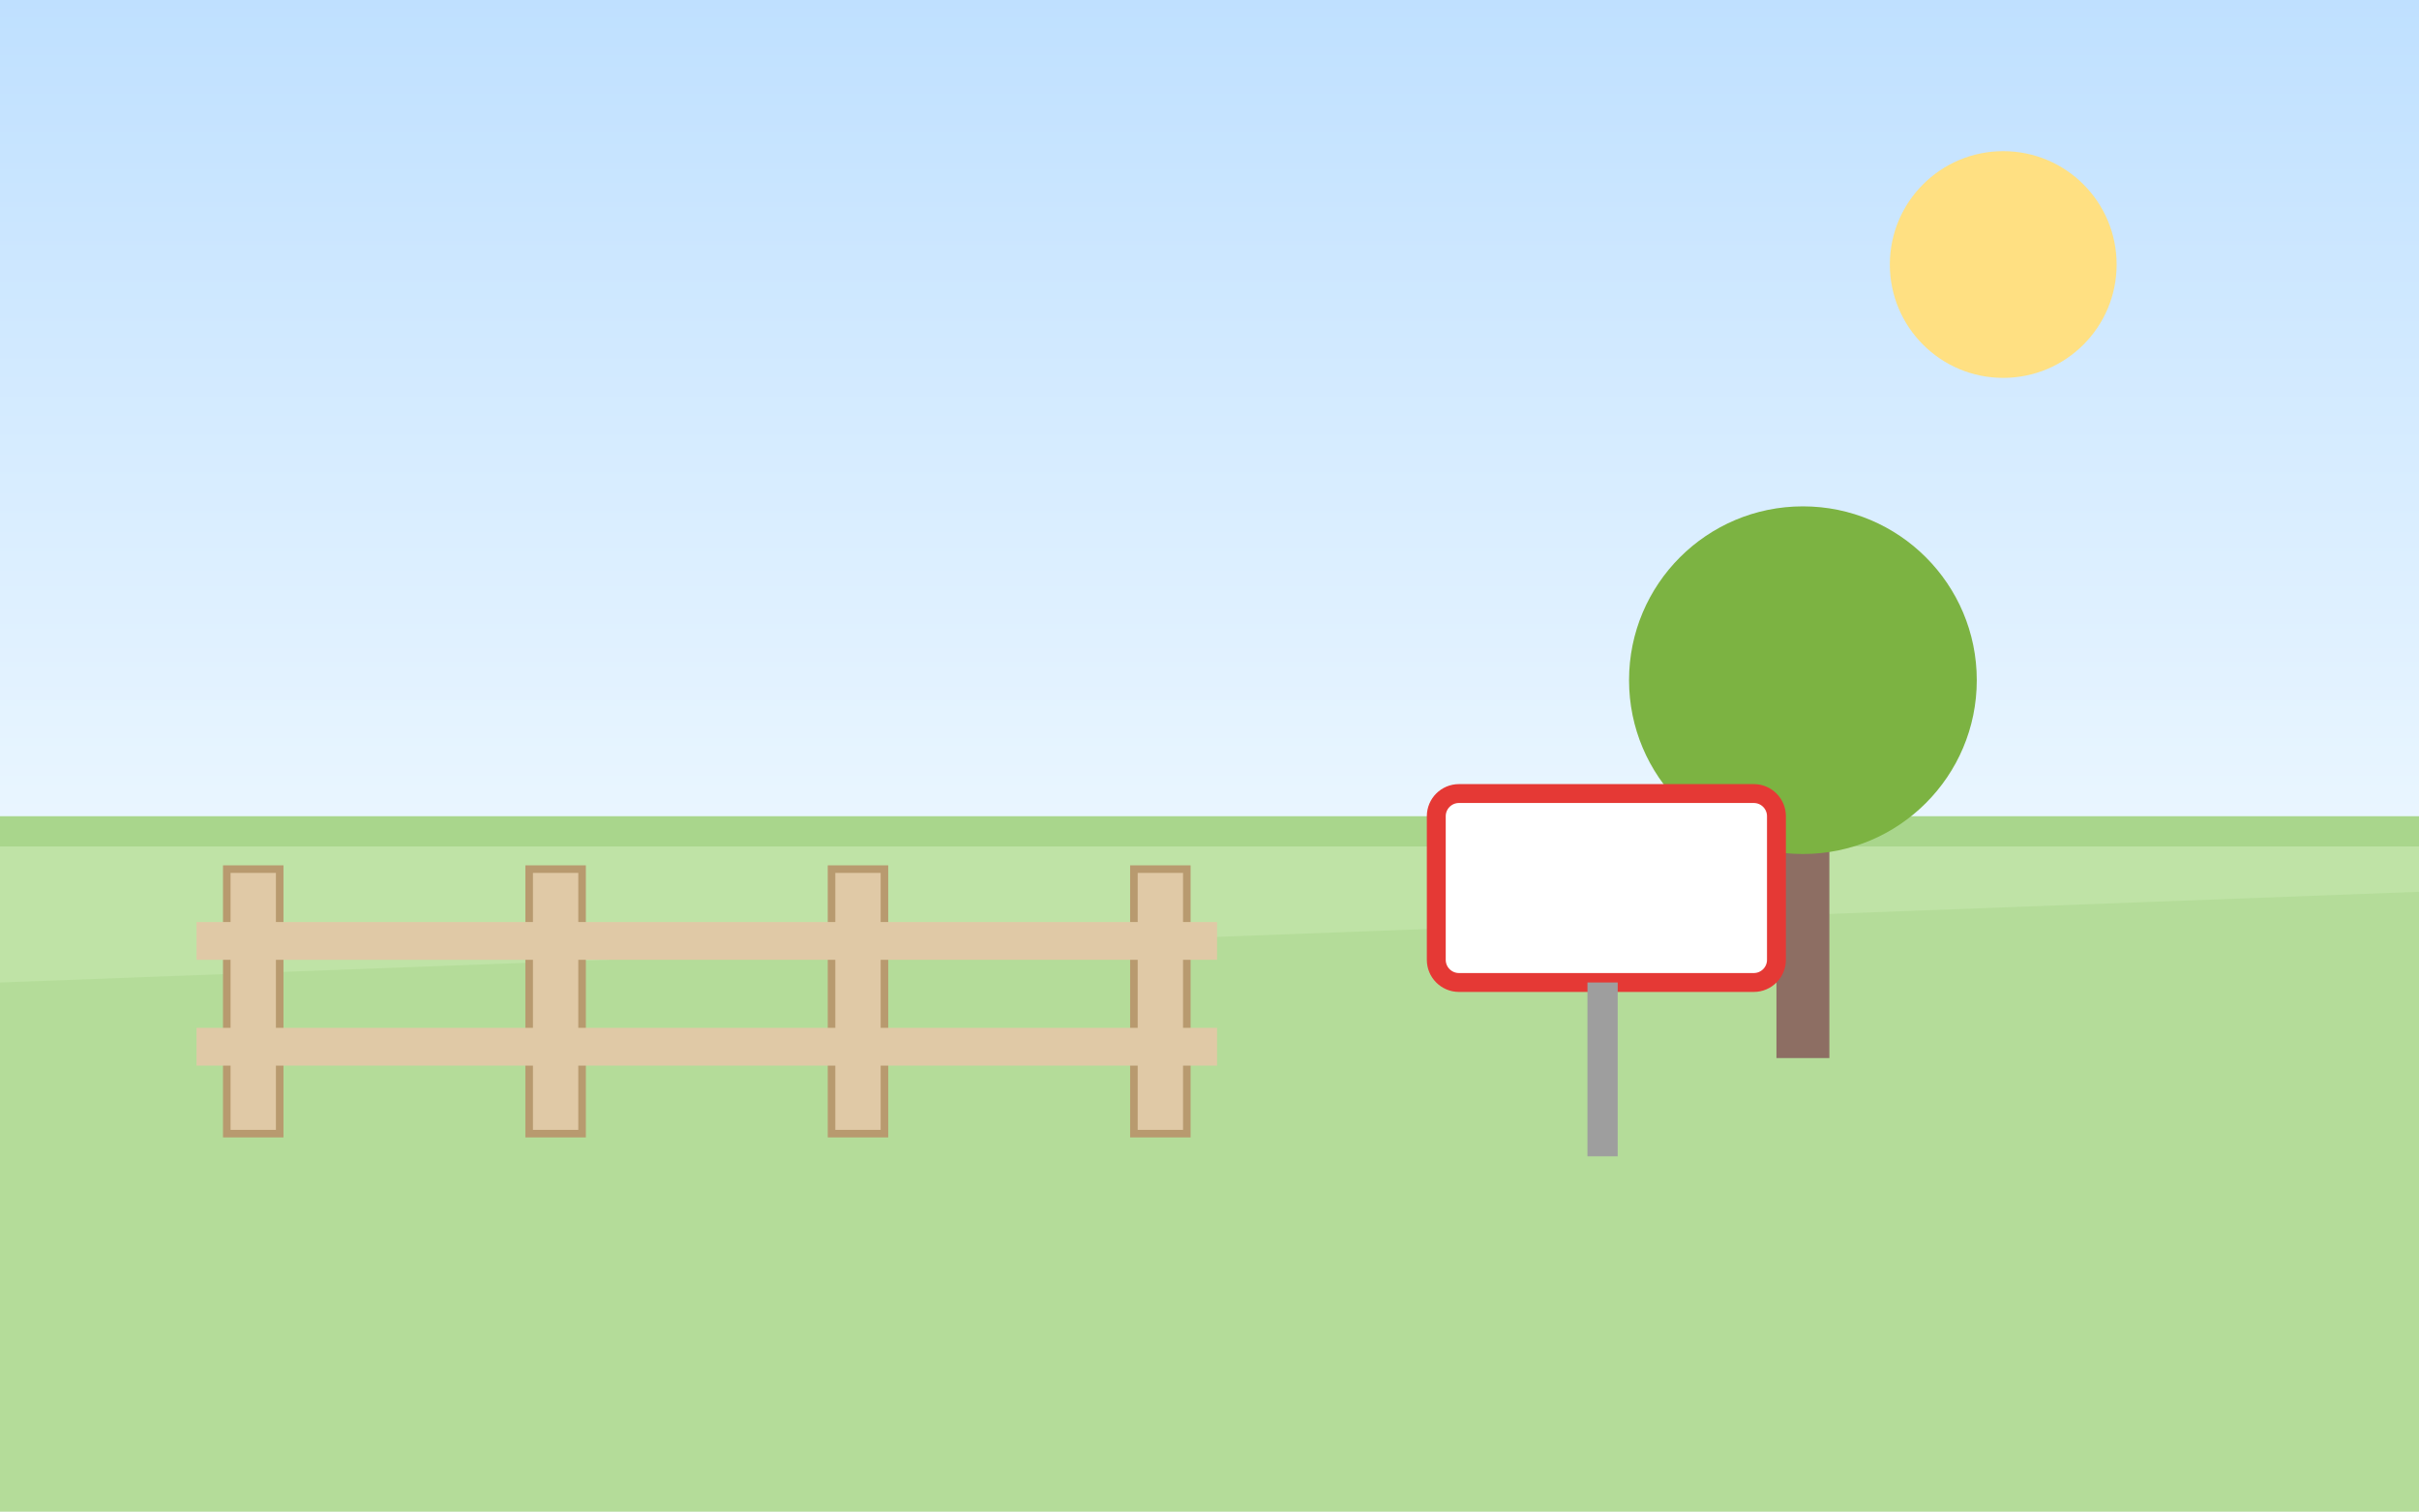
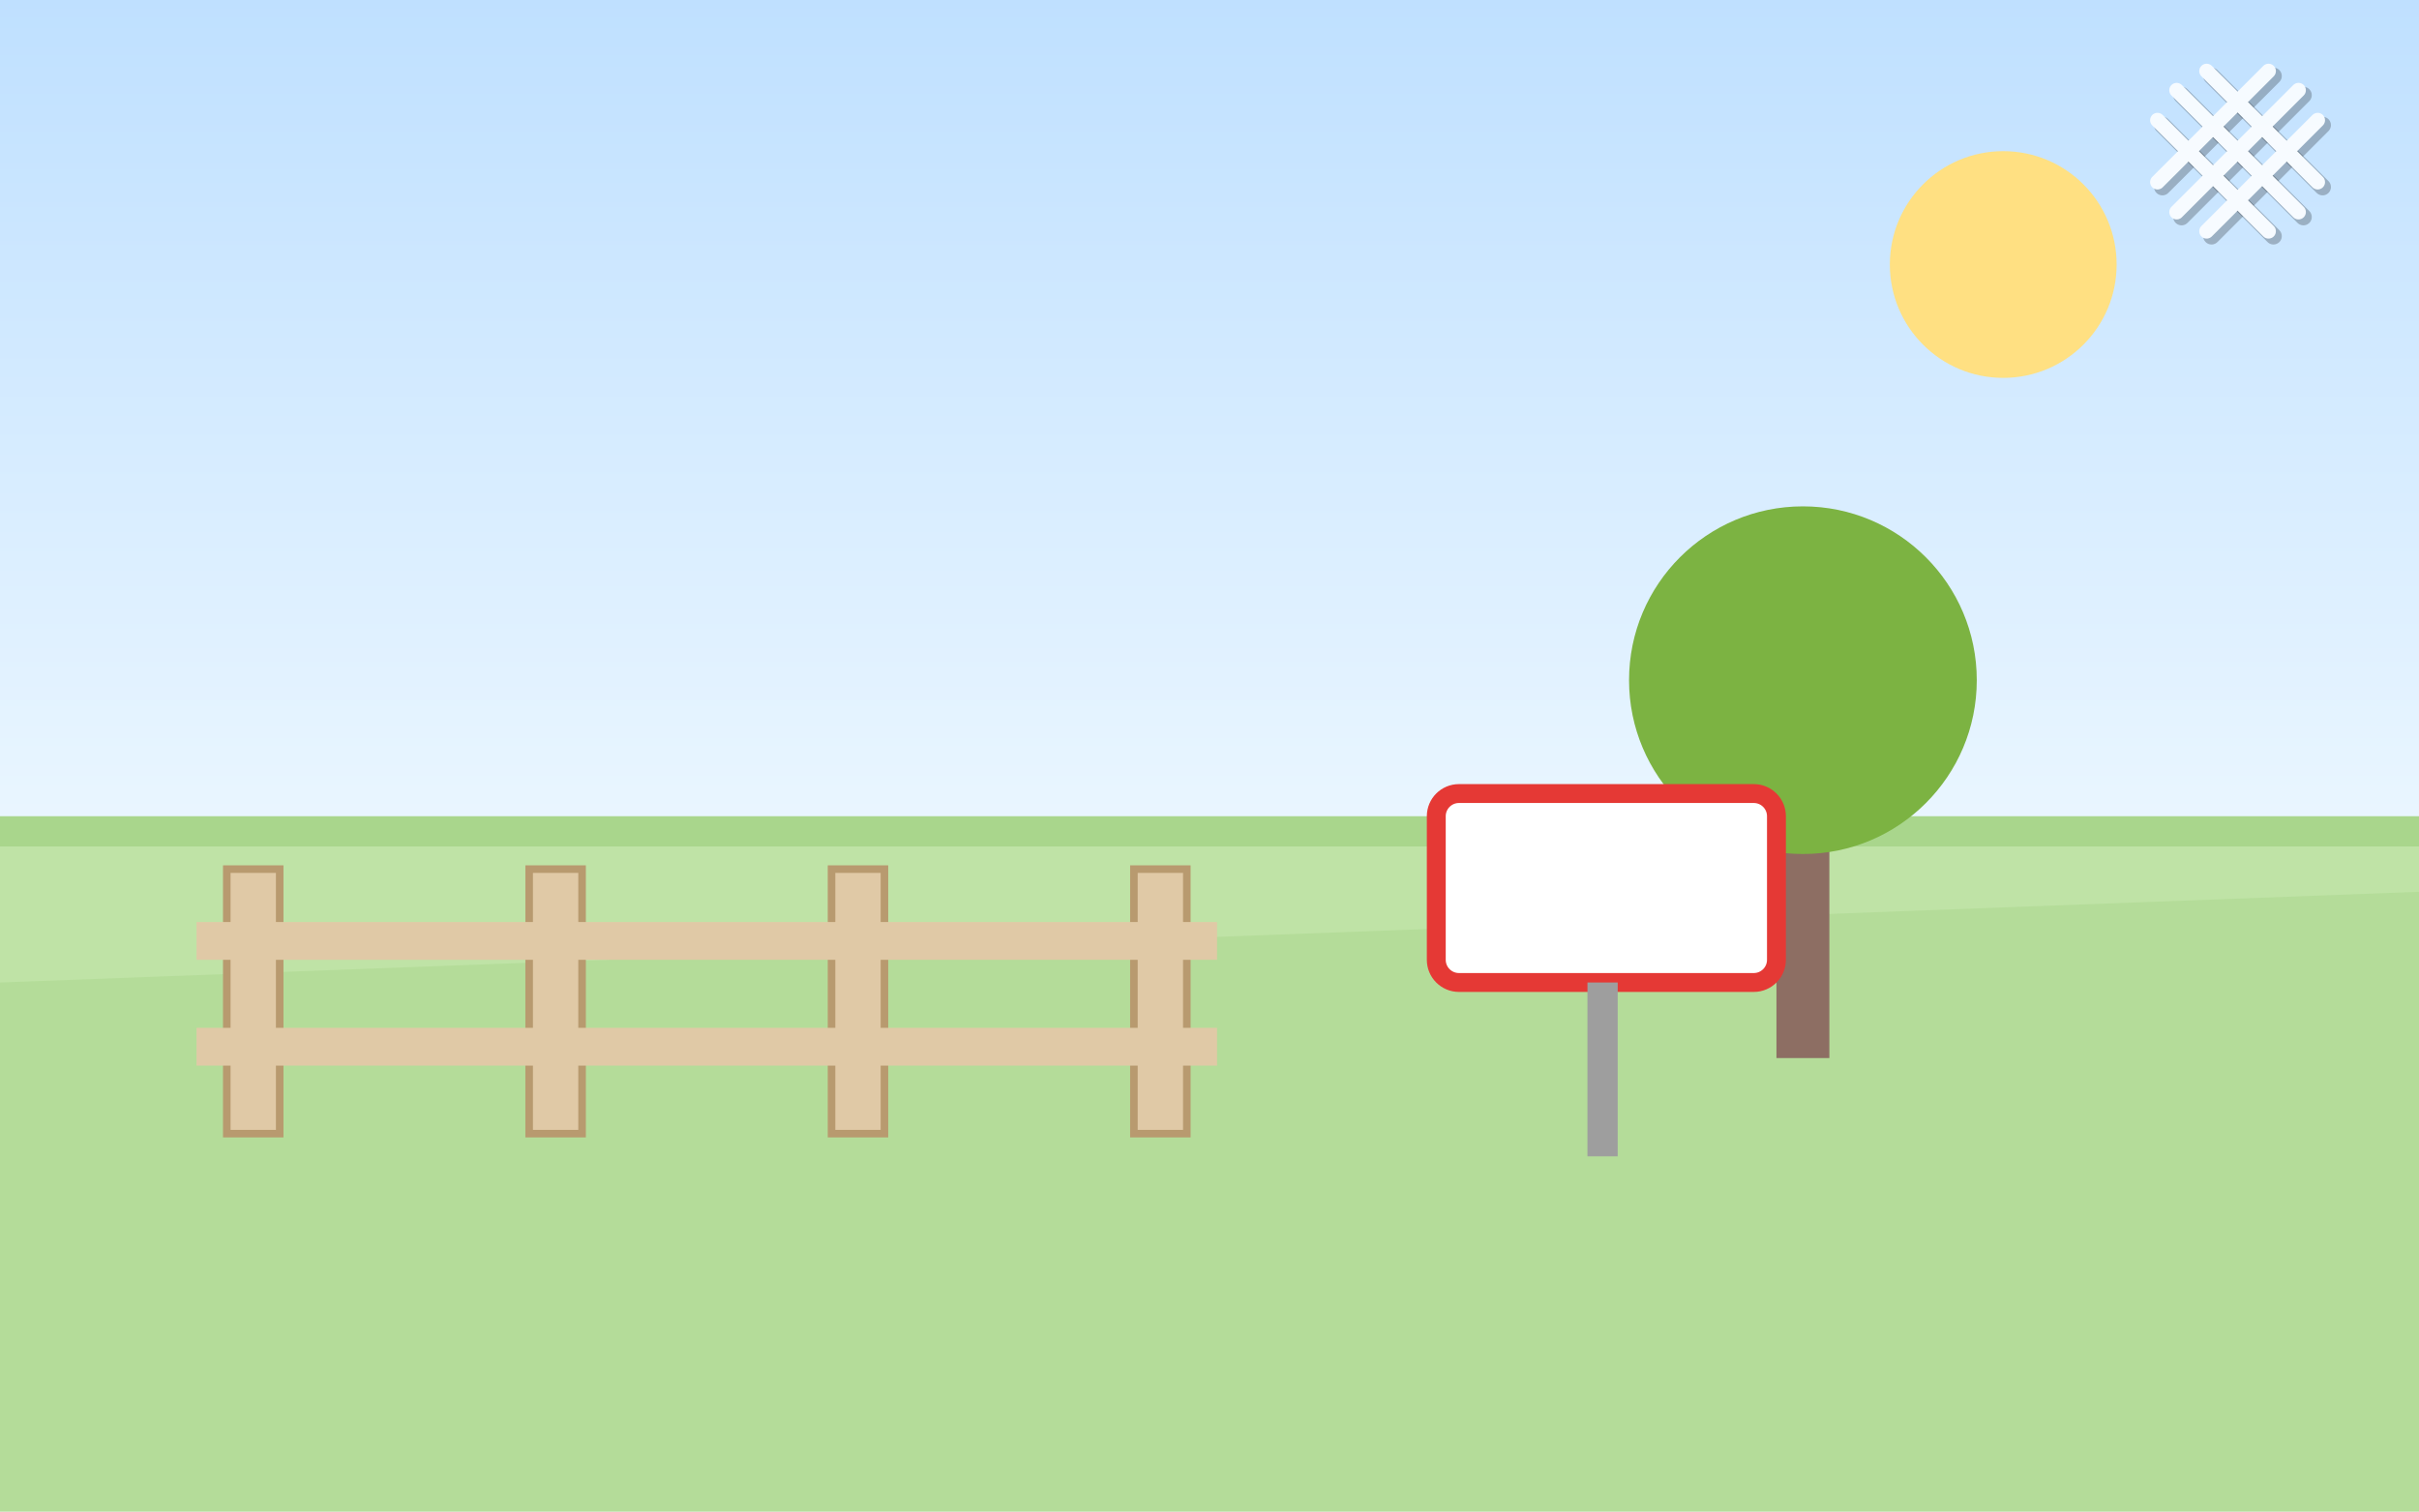
<svg xmlns="http://www.w3.org/2000/svg" width="640" height="400" viewBox="0 0 640 400">
  <defs>
    <linearGradient id="sky2" x1="0" y1="0" x2="0" y2="1">
      <stop offset="0" stop-color="#bfe0ff" />
      <stop offset="1" stop-color="#eaf6ff" />
    </linearGradient>
  </defs>
  <rect width="640" height="220" fill="url(#sky2)" />
  <circle cx="530" cy="70" r="30" fill="#ffe082" />
  <rect y="220" width="640" height="180" fill="#bfe3a6" />
  <rect y="216" width="640" height="8" fill="#a9d68c" />
  <polygon points="0,260 640,236 640,400 0,400" fill="#a9d68c" opacity="0.5" />
  <g fill="#e0c9a6" stroke="#b89a6f" stroke-width="2">
    <rect x="60" y="230" width="14" height="70" />
    <rect x="140" y="230" width="14" height="70" />
    <rect x="220" y="230" width="14" height="70" />
    <rect x="300" y="230" width="14" height="70" />
  </g>
  <rect x="52" y="244" width="270" height="10" fill="#e0c9a6" />
  <rect x="52" y="272" width="270" height="10" fill="#e0c9a6" />
  <rect x="470" y="200" width="14" height="80" fill="#8d6e63" />
  <circle cx="477" cy="180" r="46" fill="#7cb342" />
  <rect x="380" y="210" width="90" height="50" rx="6" fill="#ffffff" stroke="#e53935" stroke-width="5" />
  <rect x="420" y="260" width="8" height="46" fill="#9e9e9e" />
+   <g transform="translate(566,14) scale(0.13)" fill="none" stroke-linecap="round" opacity="0.85">
+     <g stroke="#000000" stroke-opacity="0.28" stroke-width="34" transform="translate(10,10)">
+       <line x1="76" y1="76" x2="324" y2="324" />
+       <line x1="137" y1="37" x2="363" y2="263" />
+       <line x1="37" y1="137" x2="263" y2="363" />
+       <line x1="76" y1="324" x2="324" y2="76" />
+       <line x1="137" y1="363" x2="363" y2="137" />
+       <line x1="37" y1="263" x2="263" y2="37" />
+     </g>
+     <g stroke="#ffffff" stroke-width="30">
+       <line x1="76" y1="76" x2="324" y2="324" />
+       <line x1="137" y1="37" x2="363" y2="263" />
+       <line x1="37" y1="137" x2="263" y2="363" />
+       <line x1="76" y1="324" x2="324" y2="76" />
+       <line x1="137" y1="363" x2="363" y2="137" />
+       <line x1="37" y1="263" x2="263" y2="37" />
+     </g>
+   </g>
</svg>
